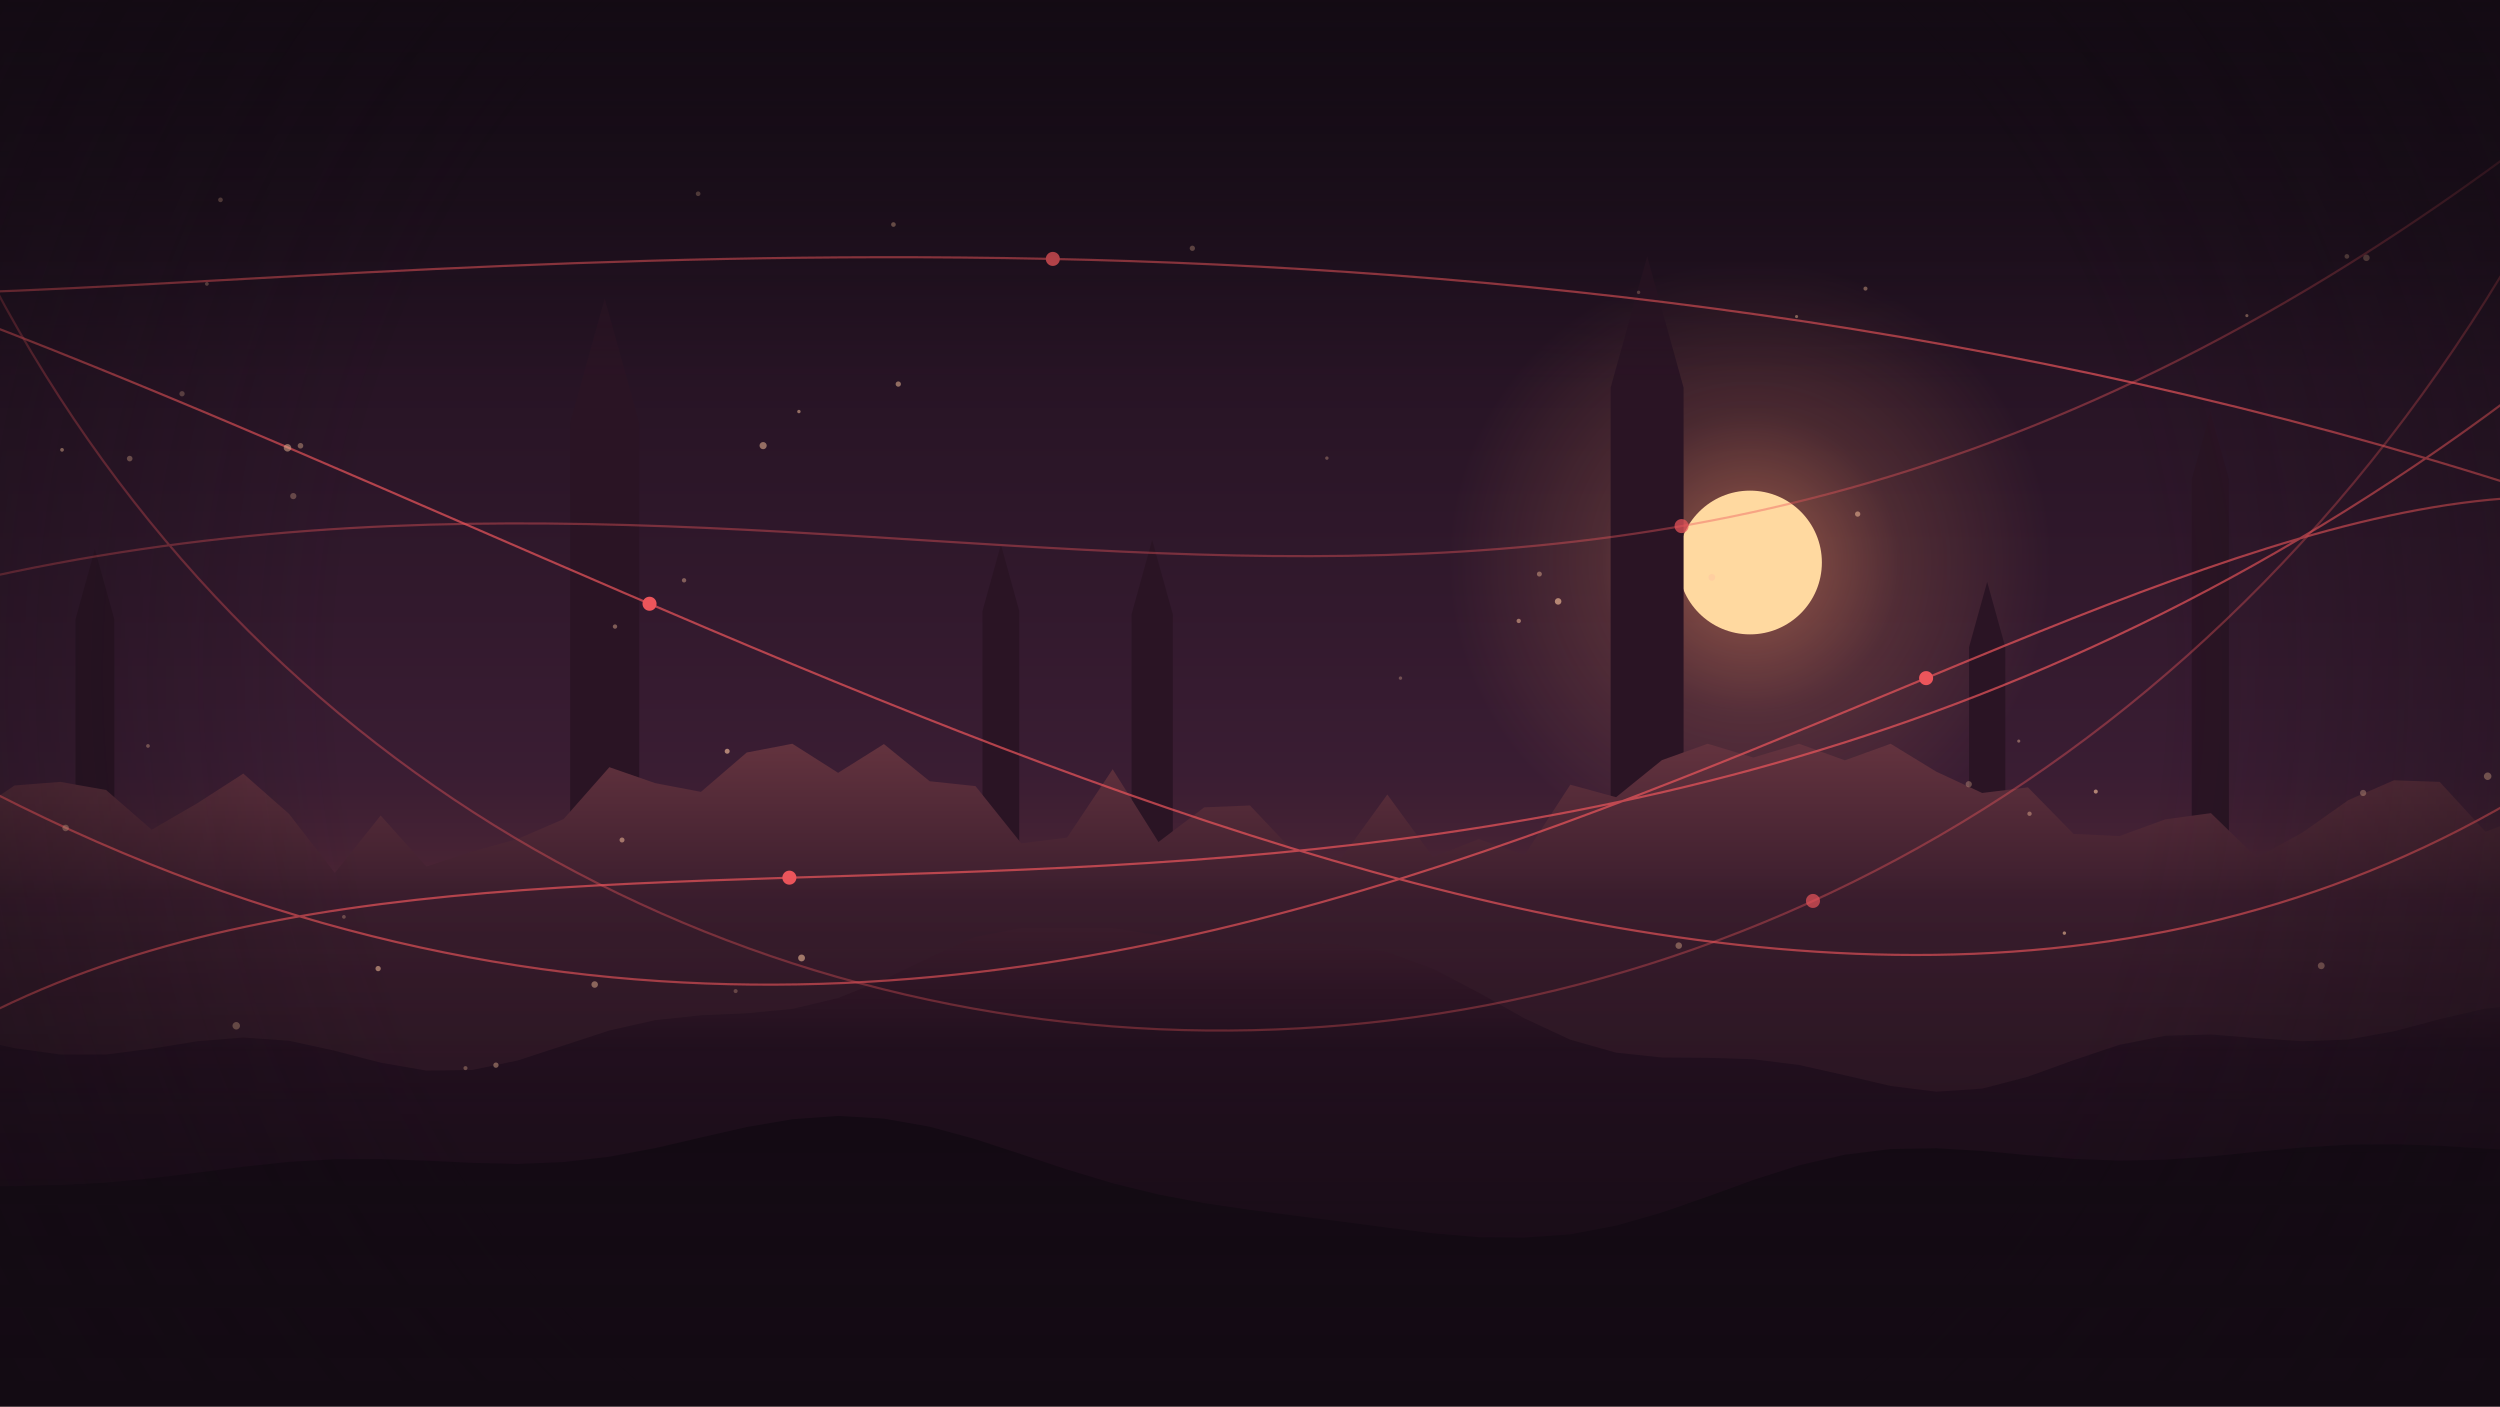
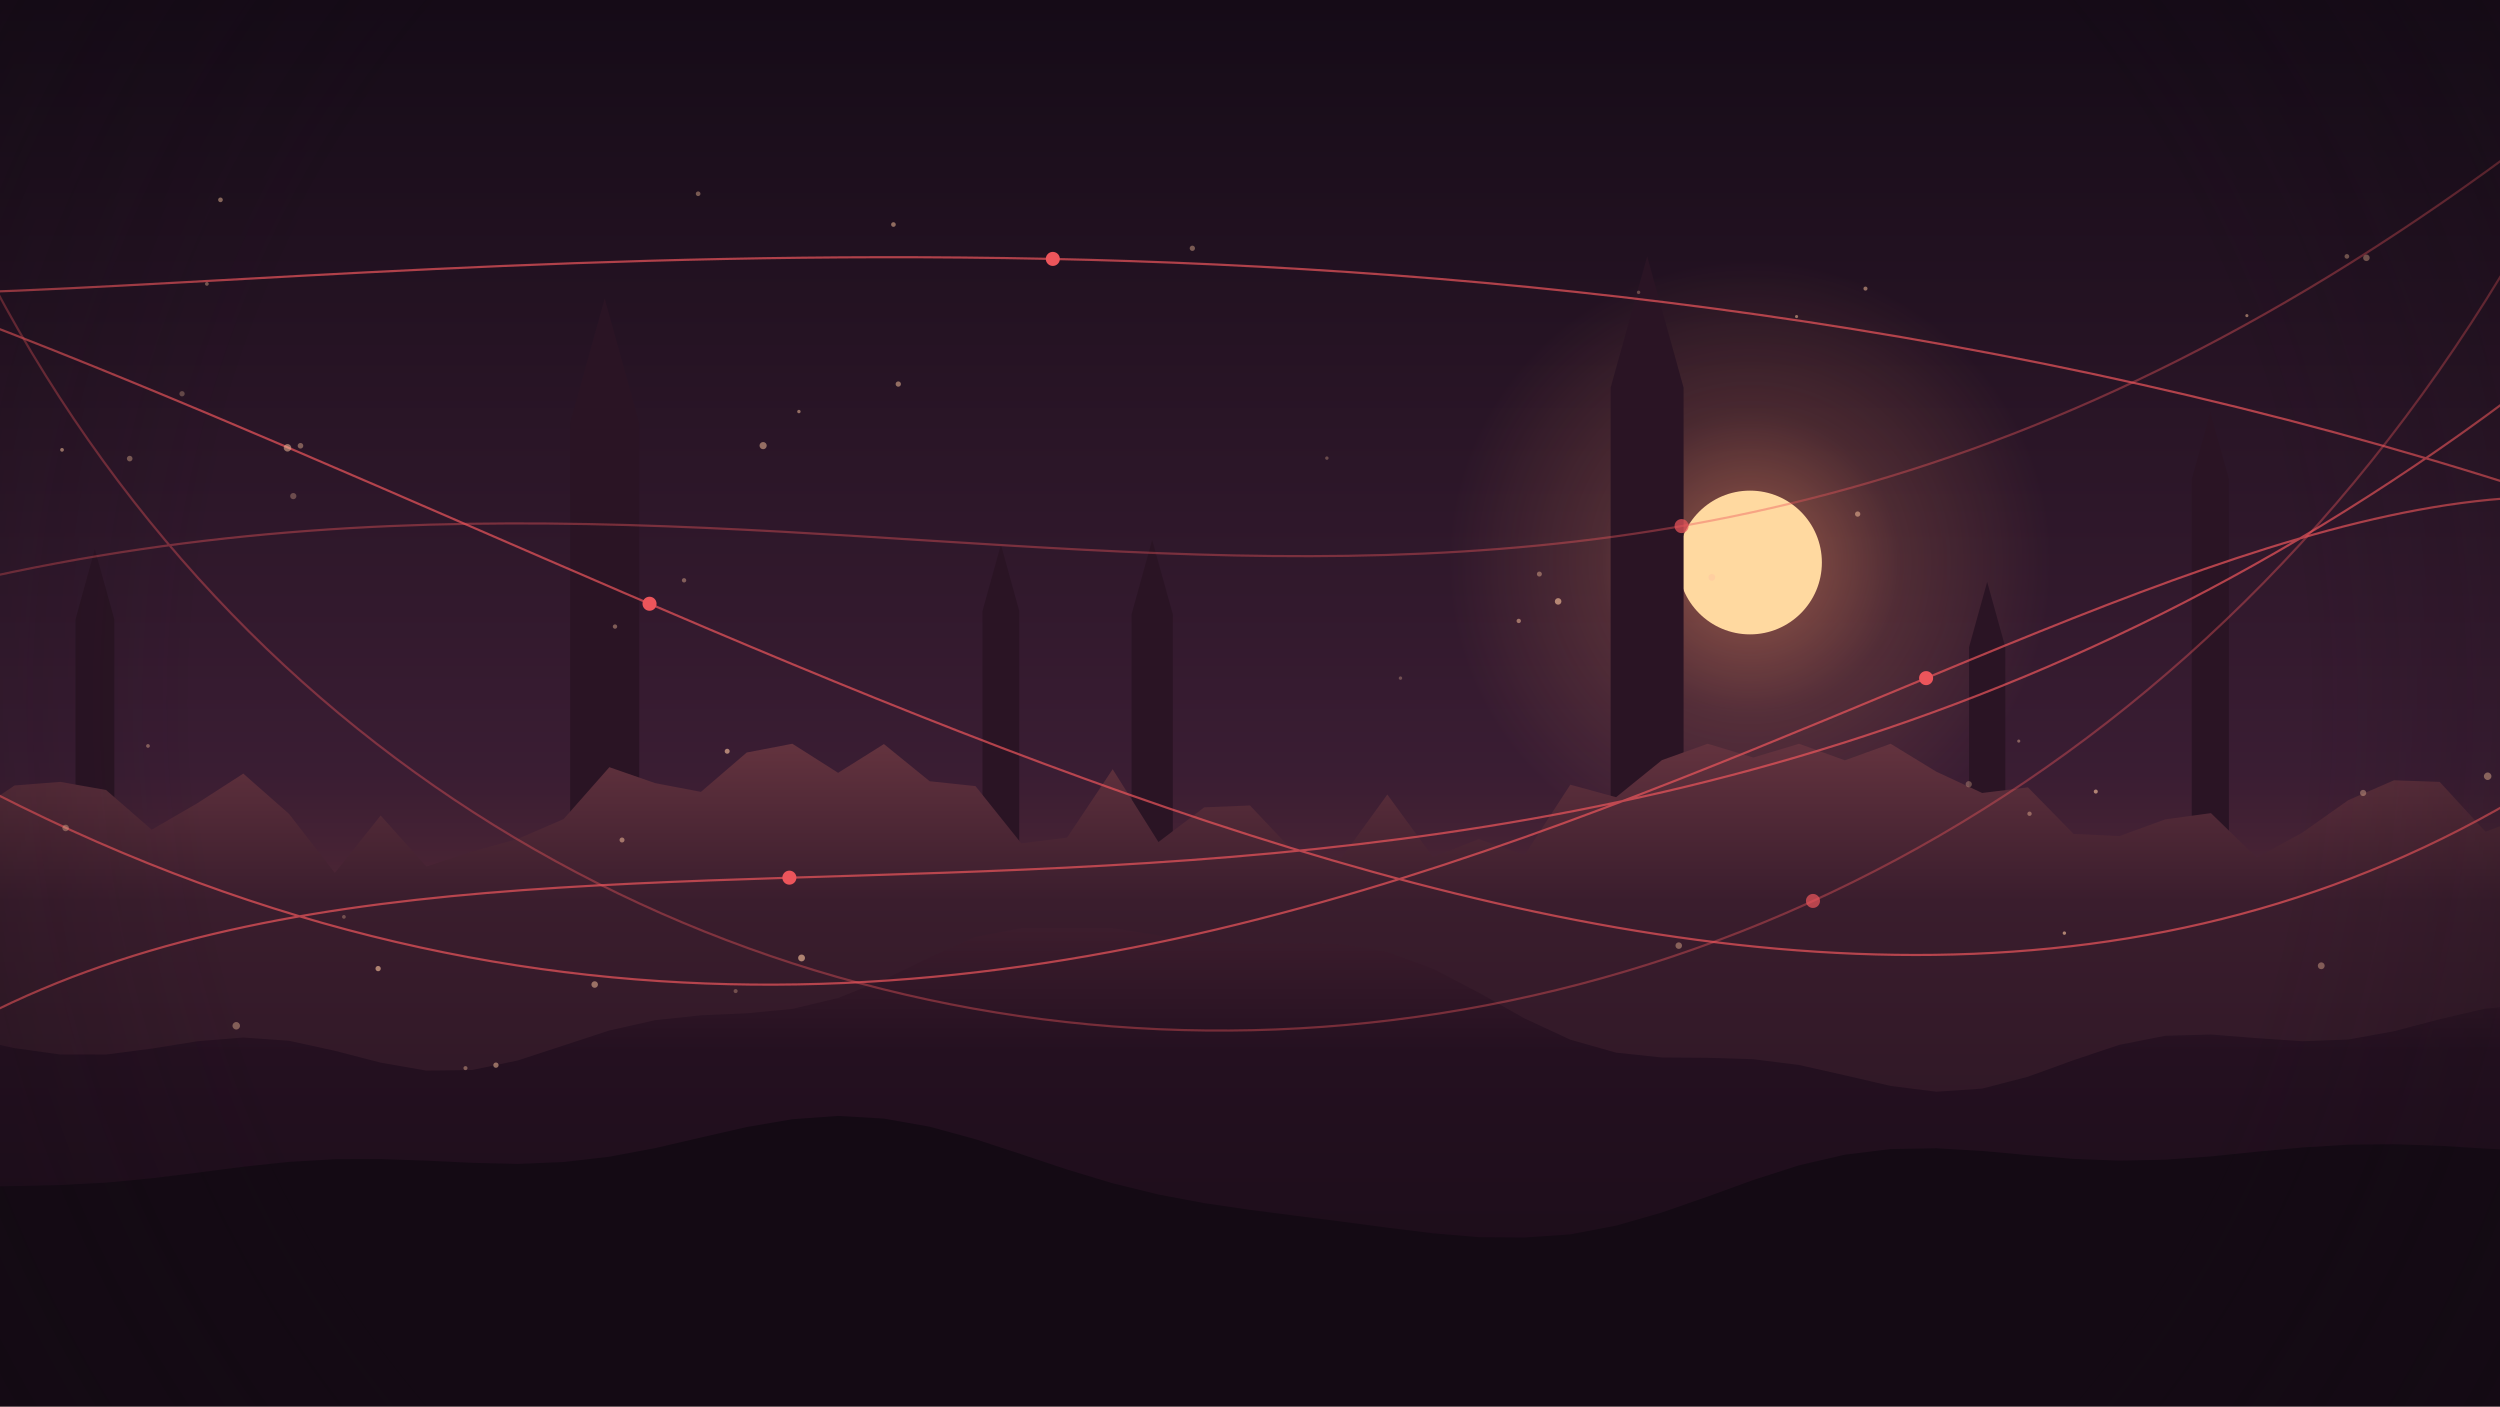
<svg xmlns="http://www.w3.org/2000/svg" viewBox="0 0 1600 900" preserveAspectRatio="xMidYMid slice" role="img" aria-labelledby="t d">
  <defs>
    <linearGradient id="g1" gradientUnits="userSpaceOnUse" x1="0" y1="0" x2="0" y2="900">
      <stop offset="0" stop-color="#150b17" />
      <stop offset="0.55" stop-color="#3a1d33" />
      <stop offset="1" stop-color="#9a4a3a" />
    </linearGradient>
    <radialGradient id="r2" gradientUnits="userSpaceOnUse" cx="1120" cy="360" r="193.2">
      <stop offset="0" stop-color="#ff9a68" stop-opacity="0.5" />
      <stop offset="0.5" stop-color="#ff9a68" stop-opacity="0.15" />
      <stop offset="1" stop-color="#ff9a68" stop-opacity="0" />
    </radialGradient>
    <linearGradient id="g3" gradientUnits="userSpaceOnUse" x1="0" y1="420" x2="0" y2="812">
      <stop offset="0" stop-color="#7a3f48" />
      <stop offset="0.4" stop-color="#3a1d2d" />
      <stop offset="1" stop-color="#281421" />
    </linearGradient>
    <linearGradient id="g4" gradientUnits="userSpaceOnUse" x1="0" y1="550" x2="0" y2="858">
      <stop offset="0" stop-color="#4a2434" />
      <stop offset="0.4" stop-color="#241020" />
      <stop offset="1" stop-color="#1a0c18" />
    </linearGradient>
-     <linearGradient id="g5" gradientUnits="userSpaceOnUse" x1="0" y1="0" x2="0" y2="495">
-       <stop offset="0" stop-color="#130b13" stop-opacity="0.82" />
-       <stop offset="0.5" stop-color="#130b13" stop-opacity="0" />
-     </linearGradient>
-     <radialGradient id="r6" gradientUnits="userSpaceOnUse" cx="800" cy="432" r="1056">
-       <stop offset="0.55" stop-color="#130b13" stop-opacity="0" />
-       <stop offset="1" stop-color="#130b13" stop-opacity="0.7" />
+     <radialGradient id="r5" gradientUnits="userSpaceOnUse" cx="800" cy="450" r="1120">
+       <stop offset="0.6" stop-color="#130b13" stop-opacity="0" />
+       <stop offset="1" stop-color="#130b13" stop-opacity="0.55" />
    </radialGradient>
-     <linearGradient id="g7" gradientUnits="userSpaceOnUse" x1="0" y1="0" x2="0" y2="900">
-       <stop offset="0.62" stop-color="#130b13" stop-opacity="0" />
-       <stop offset="1" stop-color="#130b13" stop-opacity="0.55" />
-     </linearGradient>
  </defs>
  <rect width="1600" height="900" fill="url(#g1)" />
  <rect width="1600" height="900" fill="url(#r2)" />
  <circle cx="1120" cy="360" r="46" fill="#ffd9a0" />
  <path d="M48.3,760L48.3,396.5L60.7,351.5L73.2,396.5L73.2,760ZM364.9,760L364.9,270.6L387,191L409.1,270.6L409.1,760ZM628.8,760L628.8,391L640.6,348.5L652.3,391L652.3,760ZM724.2,760L724.2,393.1L737.4,345.6L750.6,393.1L750.6,760ZM1030.8,760L1030.8,248.1L1054.2,164.1L1077.5,248.1L1077.5,760ZM1260.2,760L1260.2,414.2L1271.8,372.4L1283.4,414.2L1283.4,760ZM1402.7,760L1402.7,306.7L1414.6,263.9L1426.5,306.7L1426.5,760Z" fill="#2a1424" />
  <path d="M-20,900 L-20,522.6 L9.3,502.7 L38.6,500.4 L67.9,505.6 L97.1,531 L126.4,514 L155.7,495.1 L185,520.9 L214.3,558.7 L243.6,521.9 L272.9,554.6 L302.1,545 L331.4,536.9 L360.7,524.2 L390,491 L419.3,501.2 L448.6,506.8 L477.9,481.6 L507.1,476 L536.4,494.6 L565.7,476.2 L595,500 L624.3,503.1 L653.6,539.7 L682.9,536.1 L712.1,492.3 L741.4,538.9 L770.7,516.7 L800,515.5 L829.3,546.5 L858.6,548.9 L887.9,508.5 L917.1,548.5 L946.4,537 L975.7,547.2 L1005,502.2 L1034.3,510.2 L1063.6,486.5 L1092.9,476 L1122.1,484.8 L1151.4,476 L1180.7,486.6 L1210,476 L1239.3,493.9 L1268.6,507.5 L1297.9,503.9 L1327.1,533.7 L1356.4,535.1 L1385.7,524.4 L1415,520.4 L1444.3,548.9 L1473.6,532.8 L1502.9,512.1 L1532.1,499.4 L1561.4,500.4 L1590.7,532.3 L1620,521.2 L1620,900 Z" fill="url(#g3)" />
  <path d="M-20,900 L-20,664.5 L9.3,670.8 L38.6,674.9 L67.9,674.9 L97.1,671.1 L126.4,666.4 L155.7,664 L185,666.1 L214.3,672.5 L243.6,680.1 L272.9,685.2 L302.1,684.8 L331.4,678.7 L360.7,669.1 L390,659.5 L419.3,652.9 L448.6,649.8 L477.9,648.5 L507.1,645.7 L536.4,638.7 L565.7,627 L595,612.7 L624.3,599.6 L653.6,594 L682.9,594 L712.1,594 L741.4,598.6 L770.7,602.8 L800,604.2 L829.3,603.7 L858.6,604.3 L887.9,609.3 L917.1,620 L946.4,635.3 L975.7,651.8 L1005,665.4 L1034.3,673.7 L1063.6,676.8 L1092.9,677 L1122.1,677.9 L1151.4,681.6 L1180.7,688.2 L1210,695 L1239.3,698.7 L1268.6,696.7 L1297.9,689.1 L1327.1,678.5 L1356.4,668.7 L1385.7,662.9 L1415,662.1 L1444.3,664.4 L1473.6,666.4 L1502.9,665.3 L1532.1,660 L1561.4,652.3 L1590.7,645.5 L1620,642.7 L1620,900 Z" fill="url(#g4)" />
  <path d="M-20,900 L-20,759.5 L9.3,759.1 L38.6,758.4 L67.9,756.9 L97.1,754.1 L126.4,750.5 L155.7,746.7 L185,743.6 L214.3,741.9 L243.6,741.8 L272.9,742.8 L302.1,744.2 L331.4,744.9 L360.7,743.7 L390,740.3 L419.3,734.8 L448.6,728 L477.9,721.3 L507.1,716.3 L536.4,714.2 L565.7,715.9 L595,721.1 L624.3,729.1 L653.6,738.7 L682.9,748.5 L712.1,757.3 L741.4,764.5 L770.7,770 L800,774.3 L829.3,778.1 L858.6,781.8 L887.9,785.7 L917.1,789.3 L946.4,791.8 L975.7,792 L1005,790 L1034.3,784.4 L1063.6,776 L1092.9,765.8 L1122.1,755.2 L1151.4,745.8 L1180.7,739 L1210,735.4 L1239.3,734.9 L1268.6,736.6 L1297.9,739.3 L1327.1,741.7 L1356.4,742.8 L1385.7,742.2 L1415,740.1 L1444.3,737.1 L1473.6,734.4 L1502.9,732.6 L1532.1,732.3 L1561.4,733.3 L1590.7,735.1 L1620,736.7 L1620,900 Z" fill="#140a14" />
  <path d="M-20,187.2C301.3,176.7 950.8,97.9 1620,314.1M-20,655.4C370.4,446.7 984,730.5 1620,244.5M-20,499.1C685.6,872.5 1246,330.8 1620,318.1M-20,203C529.7,412.9 1139.5,798 1620,505.4" stroke="#ec555b" stroke-width="1.4" fill="none" opacity="0.7" />
  <g opacity="1">
    <circle cx="673.8" cy="165.7" r="4.5" fill="#ec555b" />
    <circle cx="505.2" cy="561.7" r="4.5" fill="#ec555b" />
    <circle cx="1232.7" cy="434" r="4.5" fill="#ec555b" />
    <circle cx="415.7" cy="386.4" r="4.5" fill="#ec555b" />
  </g>
  <g>
    <circle cx="571.8" cy="143.7" r="1.5" fill="#ffc8a0" opacity="0.5" />
    <circle cx="151.2" cy="656.5" r="2.4" fill="#ffc8a0" opacity="0.4" />
    <circle cx="437.8" cy="371.4" r="1.4" fill="#ffc8a0" opacity="0.4" />
    <circle cx="39.7" cy="287.9" r="1.2" fill="#ffc8a0" opacity="0.6" />
    <circle cx="985.2" cy="367.4" r="1.6" fill="#ffc8a0" opacity="0.4" />
    <circle cx="1438" cy="202" r="1" fill="#ffc8a0" opacity="0.5" />
    <circle cx="393.6" cy="401" r="1.4" fill="#ffc8a0" opacity="0.4" />
    <circle cx="997.2" cy="384.9" r="2.1" fill="#ffc8a0" opacity="0.6" />
    <circle cx="511.3" cy="263.4" r="1.1" fill="#ffc8a0" opacity="0.5" />
    <circle cx="187.7" cy="317.5" r="2" fill="#ffc8a0" opacity="0.3" />
    <circle cx="116.5" cy="252" r="1.7" fill="#ffc8a0" opacity="0.3" />
    <circle cx="1260" cy="501.9" r="2" fill="#ffc8a0" opacity="0.3" />
    <circle cx="1074.4" cy="605.2" r="2.1" fill="#ffc8a0" opacity="0.4" />
    <circle cx="141.1" cy="127.9" r="1.5" fill="#ffc8a0" opacity="0.5" />
    <circle cx="465.4" cy="480.8" r="1.6" fill="#ffc8a0" opacity="0.6" />
    <circle cx="972" cy="397.4" r="1.4" fill="#ffc8a0" opacity="0.5" />
    <circle cx="513" cy="613.1" r="2.2" fill="#ffc8a0" opacity="0.6" />
    <circle cx="1048.7" cy="187.1" r="1.1" fill="#ffc8a0" opacity="0.3" />
    <circle cx="184" cy="286.6" r="2.4" fill="#ffc8a0" opacity="0.5" />
    <circle cx="1592.1" cy="496.8" r="2.4" fill="#ffc8a0" opacity="0.5" />
    <circle cx="1095.6" cy="369.5" r="2.2" fill="#ffc8a0" opacity="0.6" />
    <circle cx="488.4" cy="285.2" r="2.3" fill="#ffc8a0" opacity="0.5" />
    <circle cx="380.6" cy="630.1" r="2.1" fill="#ffc8a0" opacity="0.5" />
    <circle cx="1502" cy="164.1" r="1.5" fill="#ffc8a0" opacity="0.4" />
    <circle cx="763.1" cy="158.9" r="1.7" fill="#ffc8a0" opacity="0.4" />
    <circle cx="242" cy="619.9" r="1.7" fill="#ffc8a0" opacity="0.6" />
    <circle cx="1298.9" cy="520.8" r="1.4" fill="#ffc8a0" opacity="0.4" />
    <circle cx="1321.2" cy="597.2" r="1.1" fill="#ffc8a0" opacity="0.6" />
    <circle cx="1292" cy="474.3" r="1" fill="#ffc8a0" opacity="0.4" />
    <circle cx="1188.9" cy="329" r="1.7" fill="#ffc8a0" opacity="0.5" />
    <circle cx="1149.8" cy="202.6" r="1" fill="#ffc8a0" opacity="0.5" />
    <circle cx="83" cy="293.5" r="1.8" fill="#ffc8a0" opacity="0.4" />
    <circle cx="1341.3" cy="506.6" r="1.3" fill="#ffc8a0" opacity="0.6" />
    <circle cx="1512.4" cy="507.5" r="2" fill="#ffc8a0" opacity="0.4" />
    <circle cx="220.1" cy="586.8" r="1.2" fill="#ffc8a0" opacity="0.3" />
    <circle cx="398.1" cy="537.6" r="1.6" fill="#ffc8a0" opacity="0.5" />
    <circle cx="1485.6" cy="618.1" r="2.2" fill="#ffc8a0" opacity="0.4" />
    <circle cx="132.4" cy="181.7" r="1.2" fill="#ffc8a0" opacity="0.4" />
    <circle cx="42" cy="529.9" r="2.1" fill="#ffc8a0" opacity="0.4" />
    <circle cx="849.2" cy="293.2" r="1.1" fill="#ffc8a0" opacity="0.3" />
    <circle cx="1193.9" cy="184.7" r="1.3" fill="#ffc8a0" opacity="0.5" />
    <circle cx="317.4" cy="681.7" r="1.7" fill="#ffc8a0" opacity="0.5" />
    <circle cx="446.8" cy="124" r="1.5" fill="#ffc8a0" opacity="0.4" />
    <circle cx="1514.5" cy="165" r="2.1" fill="#ffc8a0" opacity="0.4" />
    <circle cx="94.7" cy="477.4" r="1.2" fill="#ffc8a0" opacity="0.4" />
    <circle cx="896.3" cy="434" r="1.1" fill="#ffc8a0" opacity="0.3" />
    <circle cx="192.3" cy="285.3" r="1.8" fill="#ffc8a0" opacity="0.4" />
    <circle cx="297.9" cy="683.6" r="1.3" fill="#ffc8a0" opacity="0.4" />
    <circle cx="470.8" cy="634.3" r="1.3" fill="#ffc8a0" opacity="0.3" />
    <circle cx="574.9" cy="245.8" r="1.7" fill="#ffc8a0" opacity="0.5" />
  </g>
  <path d="M-20,151.2C302,813 1222.6,847.5 1620,143.4M-20,372.2C580.5,234.3 993.6,560.1 1620,88.5" stroke="#ec555b" stroke-width="1.4" fill="none" opacity="0.4" />
  <g opacity="0.7">
    <circle cx="1160.3" cy="576.6" r="4.5" fill="#ec555b" />
    <circle cx="1076.2" cy="336.7" r="4.5" fill="#ec555b" />
  </g>
-   <rect width="1600" height="900" fill="url(#g5)" />
-   <rect width="1600" height="900" fill="url(#r6)" />
-   <rect width="1600" height="900" fill="url(#g7)" />
+   <rect width="1600" height="900" fill="url(#r5)" />
</svg>
